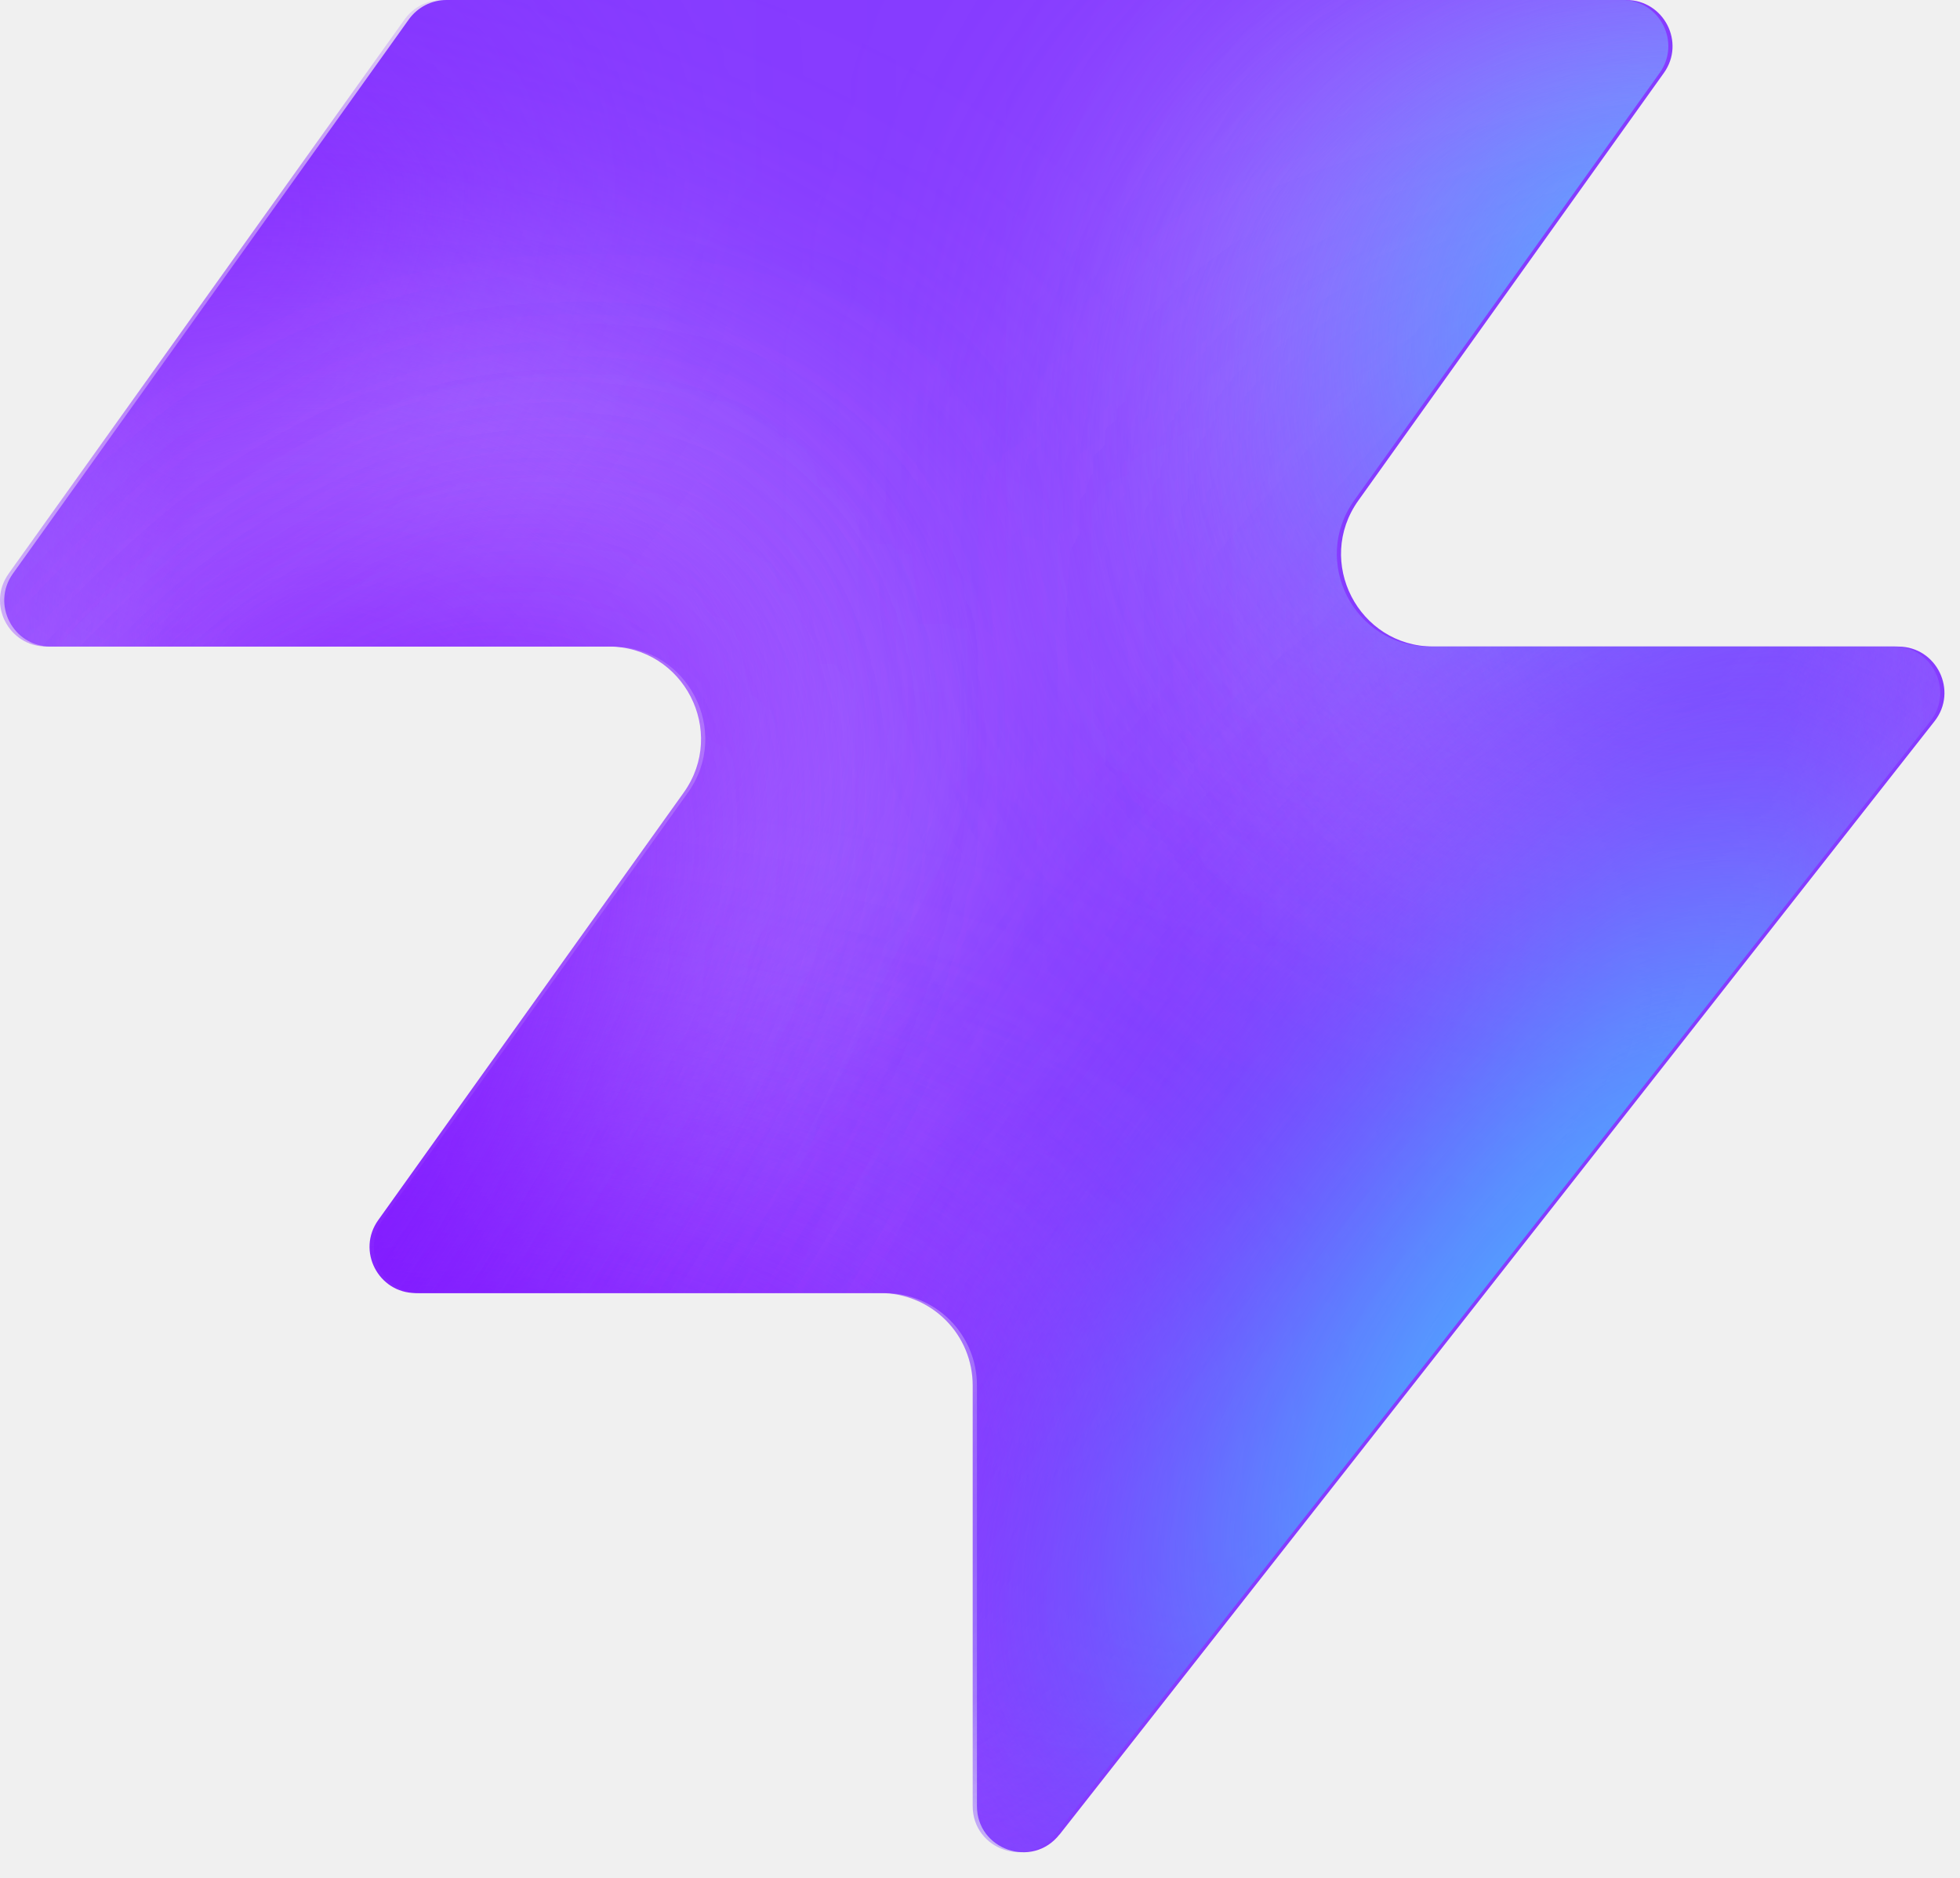
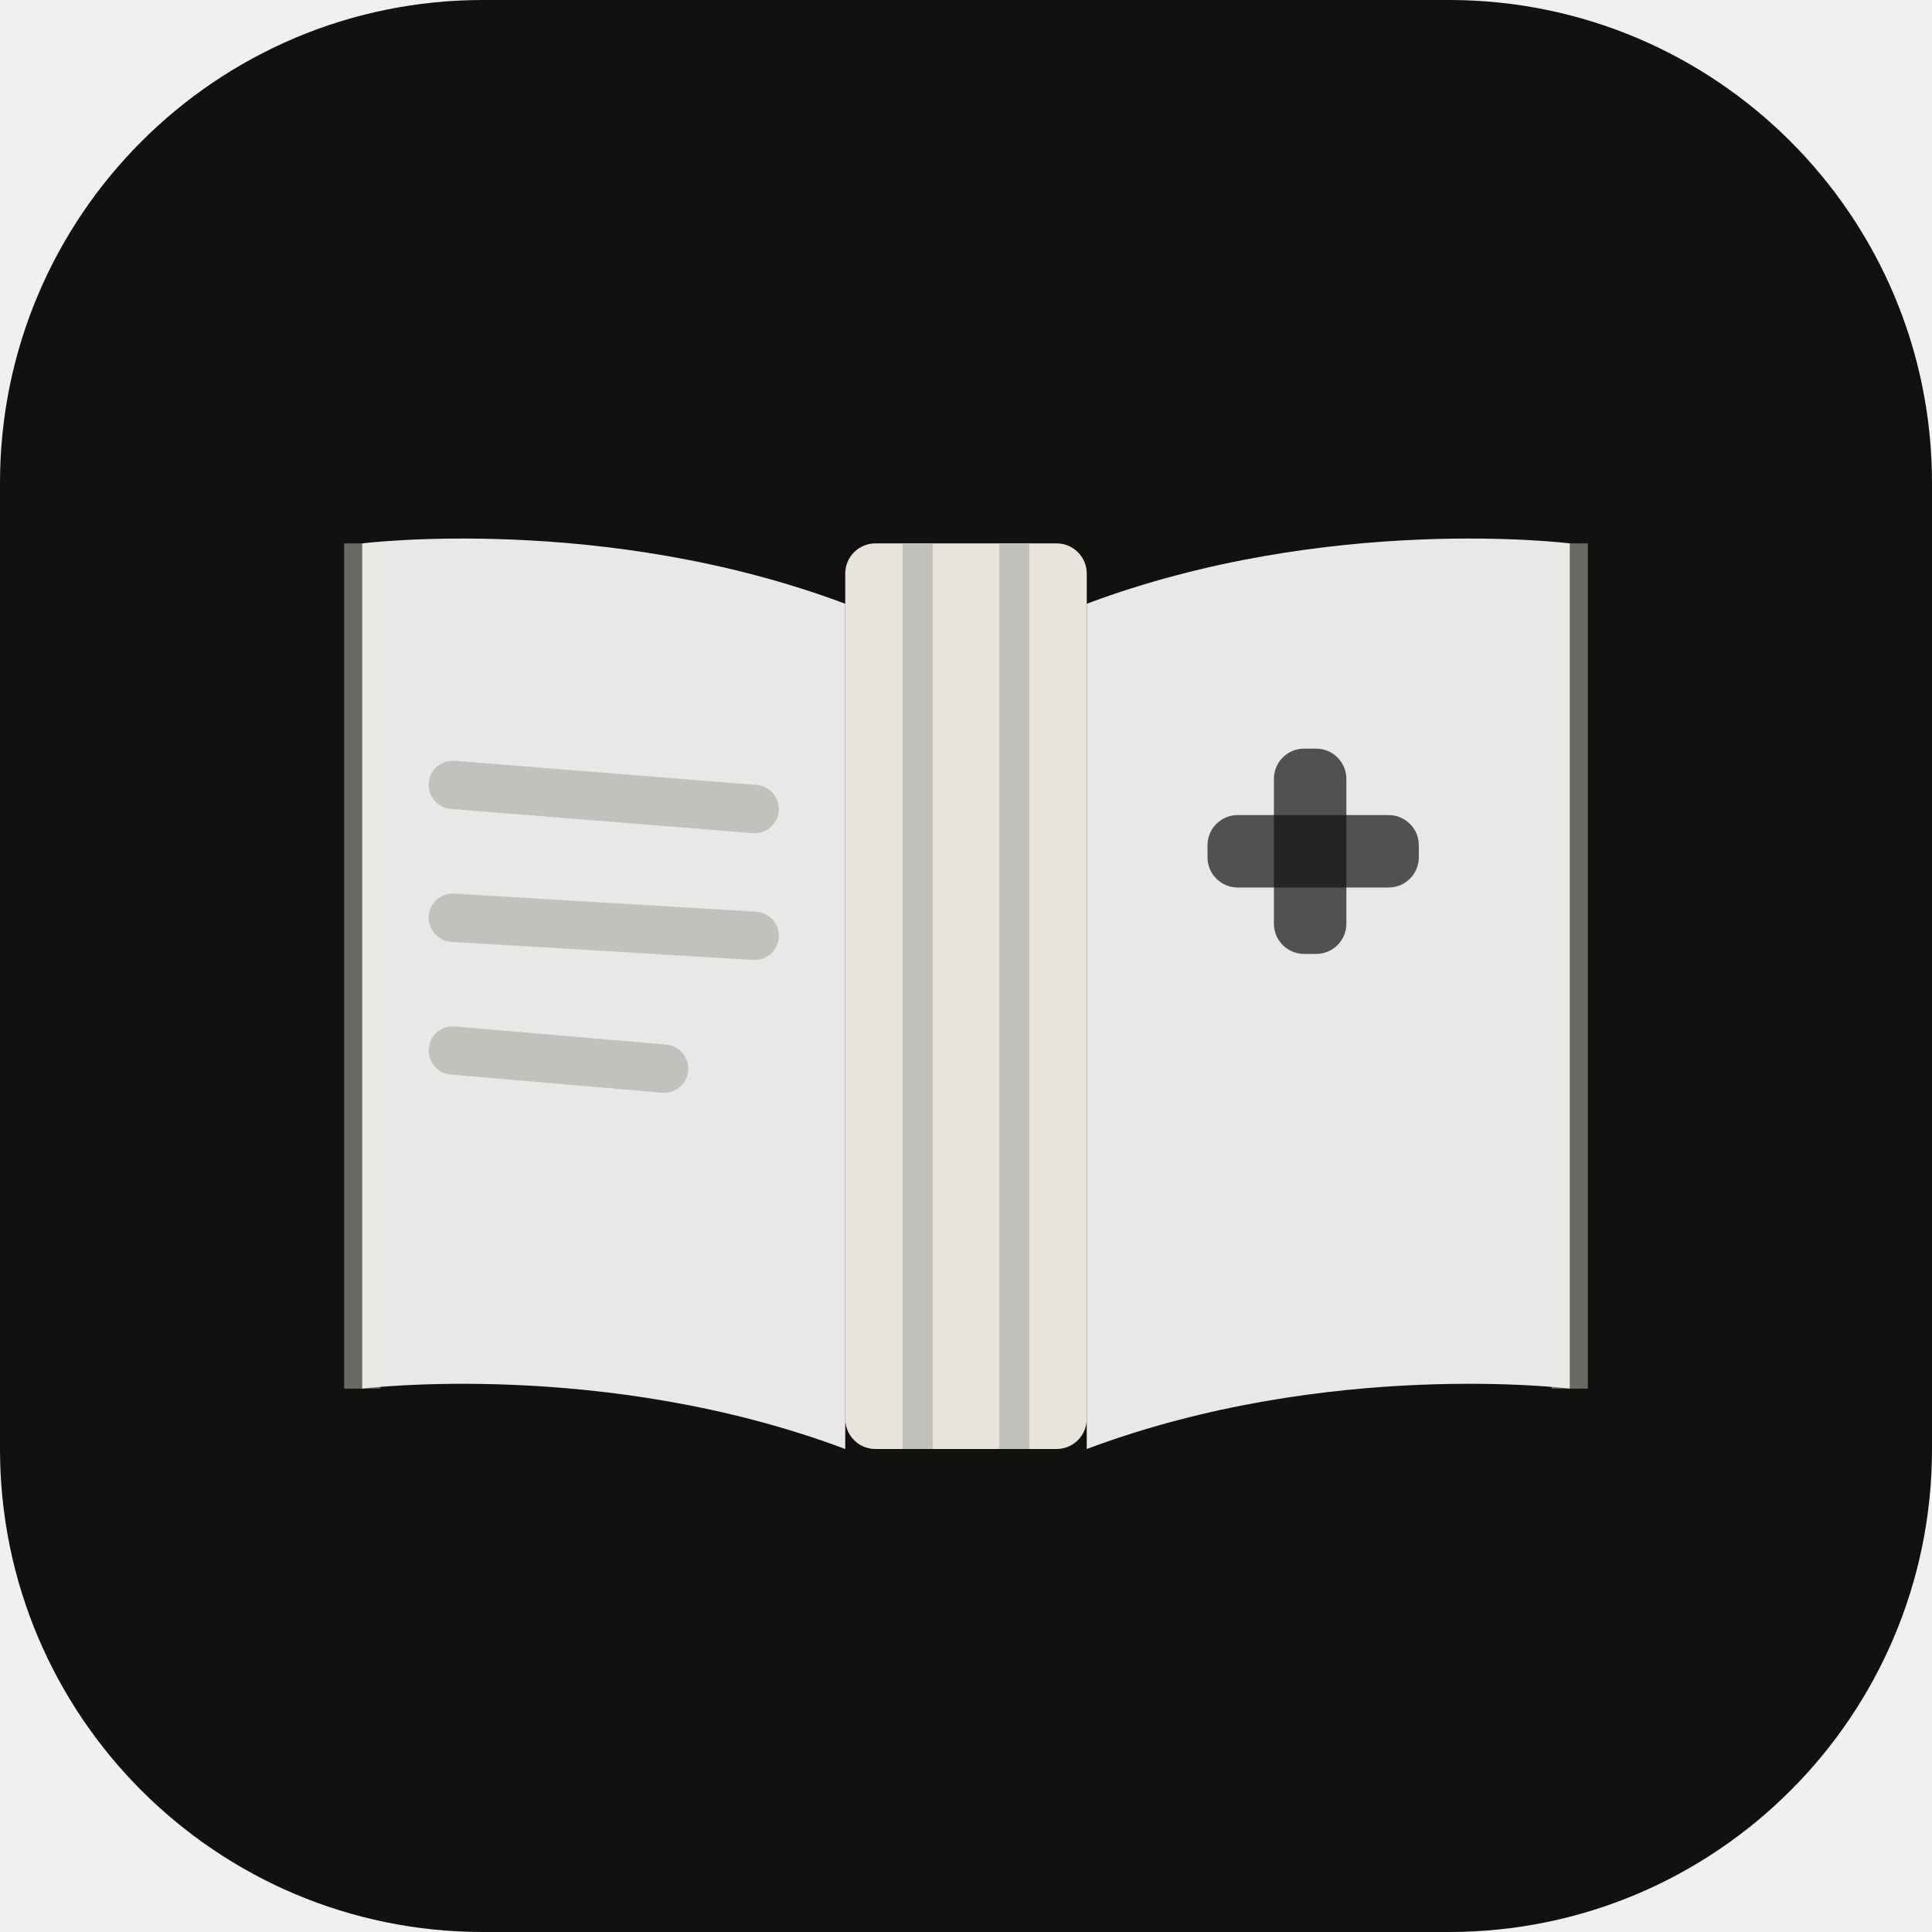
- <svg xmlns="http://www.w3.org/2000/svg" width="48" height="46" fill="none" viewBox="0 0 48 46">
-   <path fill="#863bff" d="M25.946 44.938c-.664.845-2.021.375-2.021-.698V33.937a2.26 2.26 0 0 0-2.262-2.262H10.287c-.92 0-1.456-1.04-.92-1.788l7.48-10.471c1.07-1.497 0-3.578-1.842-3.578H1.237c-.92 0-1.456-1.04-.92-1.788L10.013.474c.214-.297.556-.474.92-.474h28.894c.92 0 1.456 1.04.92 1.788l-7.48 10.471c-1.07 1.498 0 3.579 1.842 3.579h11.377c.943 0 1.473 1.088.89 1.83L25.947 44.94z" style="fill:#863bff;fill:color(display-p3 .525 .23 1);fill-opacity:1" />
-   <mask id="a" width="48" height="46" x="0" y="0" maskUnits="userSpaceOnUse" style="mask-type:alpha">
-     <path fill="#000" d="M25.842 44.938c-.664.844-2.021.375-2.021-.698V33.937a2.26 2.26 0 0 0-2.262-2.262H10.183c-.92 0-1.456-1.04-.92-1.788l7.48-10.471c1.07-1.498 0-3.579-1.842-3.579H1.133c-.92 0-1.456-1.04-.92-1.787L9.91.473c.214-.297.556-.474.92-.474h28.894c.92 0 1.456 1.04.92 1.788l-7.48 10.471c-1.07 1.498 0 3.578 1.842 3.578h11.377c.943 0 1.473 1.088.89 1.832L25.843 44.94z" style="fill:#000;fill-opacity:1" />
-   </mask>
-   <g mask="url(#a)">
-     <g filter="url(#b)">
-       <ellipse cx="5.508" cy="14.704" fill="#ede6ff" rx="5.508" ry="14.704" style="fill:#ede6ff;fill:color(display-p3 .927 .903 1);fill-opacity:1" transform="matrix(.00324 1 1 -.00324 -4.47 31.516)" />
-     </g>
-     <g filter="url(#c)">
-       <ellipse cx="10.399" cy="29.851" fill="#ede6ff" rx="10.399" ry="29.851" style="fill:#ede6ff;fill:color(display-p3 .927 .903 1);fill-opacity:1" transform="matrix(.00324 1 1 -.00324 -39.328 7.883)" />
-     </g>
-     <g filter="url(#d)">
-       <ellipse cx="5.508" cy="30.487" fill="#7e14ff" rx="5.508" ry="30.487" style="fill:#7e14ff;fill:color(display-p3 .492 .077 1);fill-opacity:1" transform="rotate(89.814 -25.913 -14.639)scale(1 -1)" />
-     </g>
-     <g filter="url(#e)">
-       <ellipse cx="5.508" cy="30.599" fill="#7e14ff" rx="5.508" ry="30.599" style="fill:#7e14ff;fill:color(display-p3 .492 .077 1);fill-opacity:1" transform="rotate(89.814 -32.644 -3.334)scale(1 -1)" />
-     </g>
-     <g filter="url(#f)">
-       <ellipse cx="5.508" cy="30.599" fill="#7e14ff" rx="5.508" ry="30.599" style="fill:#7e14ff;fill:color(display-p3 .492 .077 1);fill-opacity:1" transform="matrix(.00324 1 1 -.00324 -34.34 30.47)" />
-     </g>
-     <g filter="url(#g)">
-       <ellipse cx="14.072" cy="22.078" fill="#ede6ff" rx="14.072" ry="22.078" style="fill:#ede6ff;fill:color(display-p3 .927 .903 1);fill-opacity:1" transform="rotate(93.35 24.506 48.493)scale(-1 1)" />
-     </g>
-     <g filter="url(#h)">
-       <ellipse cx="3.47" cy="21.501" fill="#7e14ff" rx="3.47" ry="21.501" style="fill:#7e14ff;fill:color(display-p3 .492 .077 1);fill-opacity:1" transform="rotate(89.009 28.708 47.59)scale(-1 1)" />
-     </g>
-     <g filter="url(#i)">
-       <ellipse cx="3.47" cy="21.501" fill="#7e14ff" rx="3.47" ry="21.501" style="fill:#7e14ff;fill:color(display-p3 .492 .077 1);fill-opacity:1" transform="rotate(89.009 28.708 47.59)scale(-1 1)" />
-     </g>
-     <g filter="url(#j)">
-       <ellipse cx=".387" cy="8.972" fill="#7e14ff" rx="4.407" ry="29.108" style="fill:#7e14ff;fill:color(display-p3 .492 .077 1);fill-opacity:1" transform="rotate(39.51 .387 8.972)" />
-     </g>
-     <g filter="url(#k)">
-       <ellipse cx="47.523" cy="-6.092" fill="#7e14ff" rx="4.407" ry="29.108" style="fill:#7e14ff;fill:color(display-p3 .492 .077 1);fill-opacity:1" transform="rotate(37.892 47.523 -6.092)" />
-     </g>
-     <g filter="url(#l)">
-       <ellipse cx="41.412" cy="6.333" fill="#47bfff" rx="5.971" ry="9.665" style="fill:#47bfff;fill:color(display-p3 .28 .748 1);fill-opacity:1" transform="rotate(37.892 41.412 6.333)" />
-     </g>
-     <g filter="url(#m)">
-       <ellipse cx="-1.879" cy="38.332" fill="#7e14ff" rx="4.407" ry="29.108" style="fill:#7e14ff;fill:color(display-p3 .492 .077 1);fill-opacity:1" transform="rotate(37.892 -1.88 38.332)" />
-     </g>
-     <g filter="url(#n)">
-       <ellipse cx="-1.879" cy="38.332" fill="#7e14ff" rx="4.407" ry="29.108" style="fill:#7e14ff;fill:color(display-p3 .492 .077 1);fill-opacity:1" transform="rotate(37.892 -1.88 38.332)" />
-     </g>
-     <g filter="url(#o)">
-       <ellipse cx="35.651" cy="29.907" fill="#7e14ff" rx="4.407" ry="29.108" style="fill:#7e14ff;fill:color(display-p3 .492 .077 1);fill-opacity:1" transform="rotate(37.892 35.651 29.907)" />
-     </g>
-     <g filter="url(#p)">
-       <ellipse cx="38.418" cy="32.4" fill="#47bfff" rx="5.971" ry="15.297" style="fill:#47bfff;fill:color(display-p3 .28 .748 1);fill-opacity:1" transform="rotate(37.892 38.418 32.4)" />
-     </g>
-   </g>
-   <defs>
-     <filter id="b" width="60.045" height="41.654" x="-19.77" y="16.149" color-interpolation-filters="sRGB" filterUnits="userSpaceOnUse">
-       <feFlood flood-opacity="0" result="BackgroundImageFix" />
-       <feBlend in="SourceGraphic" in2="BackgroundImageFix" result="shape" />
-       <feGaussianBlur result="effect1_foregroundBlur_2002_17158" stdDeviation="7.659" />
-     </filter>
-     <filter id="c" width="90.34" height="51.437" x="-54.613" y="-7.533" color-interpolation-filters="sRGB" filterUnits="userSpaceOnUse">
-       <feFlood flood-opacity="0" result="BackgroundImageFix" />
-       <feBlend in="SourceGraphic" in2="BackgroundImageFix" result="shape" />
-       <feGaussianBlur result="effect1_foregroundBlur_2002_17158" stdDeviation="7.659" />
-     </filter>
-     <filter id="d" width="79.355" height="29.4" x="-49.64" y="2.03" color-interpolation-filters="sRGB" filterUnits="userSpaceOnUse">
-       <feFlood flood-opacity="0" result="BackgroundImageFix" />
-       <feBlend in="SourceGraphic" in2="BackgroundImageFix" result="shape" />
-       <feGaussianBlur result="effect1_foregroundBlur_2002_17158" stdDeviation="4.596" />
-     </filter>
-     <filter id="e" width="79.579" height="29.4" x="-45.045" y="20.029" color-interpolation-filters="sRGB" filterUnits="userSpaceOnUse">
-       <feFlood flood-opacity="0" result="BackgroundImageFix" />
-       <feBlend in="SourceGraphic" in2="BackgroundImageFix" result="shape" />
-       <feGaussianBlur result="effect1_foregroundBlur_2002_17158" stdDeviation="4.596" />
-     </filter>
-     <filter id="f" width="79.579" height="29.4" x="-43.513" y="21.178" color-interpolation-filters="sRGB" filterUnits="userSpaceOnUse">
-       <feFlood flood-opacity="0" result="BackgroundImageFix" />
-       <feBlend in="SourceGraphic" in2="BackgroundImageFix" result="shape" />
-       <feGaussianBlur result="effect1_foregroundBlur_2002_17158" stdDeviation="4.596" />
-     </filter>
-     <filter id="g" width="74.749" height="58.852" x="15.756" y="-17.901" color-interpolation-filters="sRGB" filterUnits="userSpaceOnUse">
-       <feFlood flood-opacity="0" result="BackgroundImageFix" />
-       <feBlend in="SourceGraphic" in2="BackgroundImageFix" result="shape" />
-       <feGaussianBlur result="effect1_foregroundBlur_2002_17158" stdDeviation="7.659" />
-     </filter>
-     <filter id="h" width="61.377" height="25.362" x="23.548" y="2.284" color-interpolation-filters="sRGB" filterUnits="userSpaceOnUse">
-       <feFlood flood-opacity="0" result="BackgroundImageFix" />
-       <feBlend in="SourceGraphic" in2="BackgroundImageFix" result="shape" />
-       <feGaussianBlur result="effect1_foregroundBlur_2002_17158" stdDeviation="4.596" />
-     </filter>
-     <filter id="i" width="61.377" height="25.362" x="23.548" y="2.284" color-interpolation-filters="sRGB" filterUnits="userSpaceOnUse">
-       <feFlood flood-opacity="0" result="BackgroundImageFix" />
-       <feBlend in="SourceGraphic" in2="BackgroundImageFix" result="shape" />
-       <feGaussianBlur result="effect1_foregroundBlur_2002_17158" stdDeviation="4.596" />
-     </filter>
-     <filter id="j" width="56.045" height="63.649" x="-27.636" y="-22.853" color-interpolation-filters="sRGB" filterUnits="userSpaceOnUse">
-       <feFlood flood-opacity="0" result="BackgroundImageFix" />
-       <feBlend in="SourceGraphic" in2="BackgroundImageFix" result="shape" />
-       <feGaussianBlur result="effect1_foregroundBlur_2002_17158" stdDeviation="4.596" />
-     </filter>
-     <filter id="k" width="54.814" height="64.646" x="20.116" y="-38.415" color-interpolation-filters="sRGB" filterUnits="userSpaceOnUse">
-       <feFlood flood-opacity="0" result="BackgroundImageFix" />
-       <feBlend in="SourceGraphic" in2="BackgroundImageFix" result="shape" />
-       <feGaussianBlur result="effect1_foregroundBlur_2002_17158" stdDeviation="4.596" />
-     </filter>
-     <filter id="l" width="33.541" height="35.313" x="24.641" y="-11.323" color-interpolation-filters="sRGB" filterUnits="userSpaceOnUse">
-       <feFlood flood-opacity="0" result="BackgroundImageFix" />
-       <feBlend in="SourceGraphic" in2="BackgroundImageFix" result="shape" />
-       <feGaussianBlur result="effect1_foregroundBlur_2002_17158" stdDeviation="4.596" />
-     </filter>
-     <filter id="m" width="54.814" height="64.646" x="-29.286" y="6.009" color-interpolation-filters="sRGB" filterUnits="userSpaceOnUse">
-       <feFlood flood-opacity="0" result="BackgroundImageFix" />
-       <feBlend in="SourceGraphic" in2="BackgroundImageFix" result="shape" />
-       <feGaussianBlur result="effect1_foregroundBlur_2002_17158" stdDeviation="4.596" />
-     </filter>
-     <filter id="n" width="54.814" height="64.646" x="-29.286" y="6.009" color-interpolation-filters="sRGB" filterUnits="userSpaceOnUse">
-       <feFlood flood-opacity="0" result="BackgroundImageFix" />
-       <feBlend in="SourceGraphic" in2="BackgroundImageFix" result="shape" />
-       <feGaussianBlur result="effect1_foregroundBlur_2002_17158" stdDeviation="4.596" />
-     </filter>
-     <filter id="o" width="54.814" height="64.646" x="8.244" y="-2.416" color-interpolation-filters="sRGB" filterUnits="userSpaceOnUse">
-       <feFlood flood-opacity="0" result="BackgroundImageFix" />
-       <feBlend in="SourceGraphic" in2="BackgroundImageFix" result="shape" />
-       <feGaussianBlur result="effect1_foregroundBlur_2002_17158" stdDeviation="4.596" />
-     </filter>
-     <filter id="p" width="39.409" height="43.623" x="18.713" y="10.588" color-interpolation-filters="sRGB" filterUnits="userSpaceOnUse">
-       <feFlood flood-opacity="0" result="BackgroundImageFix" />
-       <feBlend in="SourceGraphic" in2="BackgroundImageFix" result="shape" />
-       <feGaussianBlur result="effect1_foregroundBlur_2002_17158" stdDeviation="4.596" />
-     </filter>
-   </defs>
+ <svg xmlns="http://www.w3.org/2000/svg" viewBox="0 0 32 32" fill="none">
+   <rect width="32" height="32" rx="8" fill="#111110" />
+   <path d="M6 9 C6 9 10 8.5 14 10 L14 24 C10 22.5 6 23 6 23 Z" fill="#ffffff" opacity="0.9" />
+   <line x1="6" y1="9" x2="6" y2="23" stroke="#efebe4" stroke-width="0.6" opacity="0.4" />
+   <path d="M26 9 C26 9 22 8.5 18 10 L18 24 C22 22.5 26 23 26 23 Z" fill="#ffffff" opacity="0.9" />
+   <line x1="26" y1="9" x2="26" y2="23" stroke="#efebe4" stroke-width="0.6" opacity="0.4" />
+   <rect x="14" y="9" width="4" height="15" rx="0.5" fill="#e8e3db" />
+   <line x1="15.2" y1="9" x2="15.2" y2="24" stroke="#c2c1bb" stroke-width="0.5" />
+   <line x1="16.8" y1="9" x2="16.8" y2="24" stroke="#c2c1bb" stroke-width="0.5" />
+   <rect x="20" y="13.5" width="3.5" height="1.2" rx="0.5" fill="#111110" opacity="0.7" />
+   <rect x="21.1" y="12.4" width="1.2" height="3.4" rx="0.5" fill="#111110" opacity="0.7" />
+   <line x1="7.5" y1="13" x2="12.5" y2="13.4" stroke="#c2c1bb" stroke-width="0.8" stroke-linecap="round" />
+   <line x1="7.5" y1="15.2" x2="12.5" y2="15.5" stroke="#c2c1bb" stroke-width="0.8" stroke-linecap="round" />
+   <line x1="7.5" y1="17.4" x2="11" y2="17.7" stroke="#c2c1bb" stroke-width="0.8" stroke-linecap="round" />
</svg>
